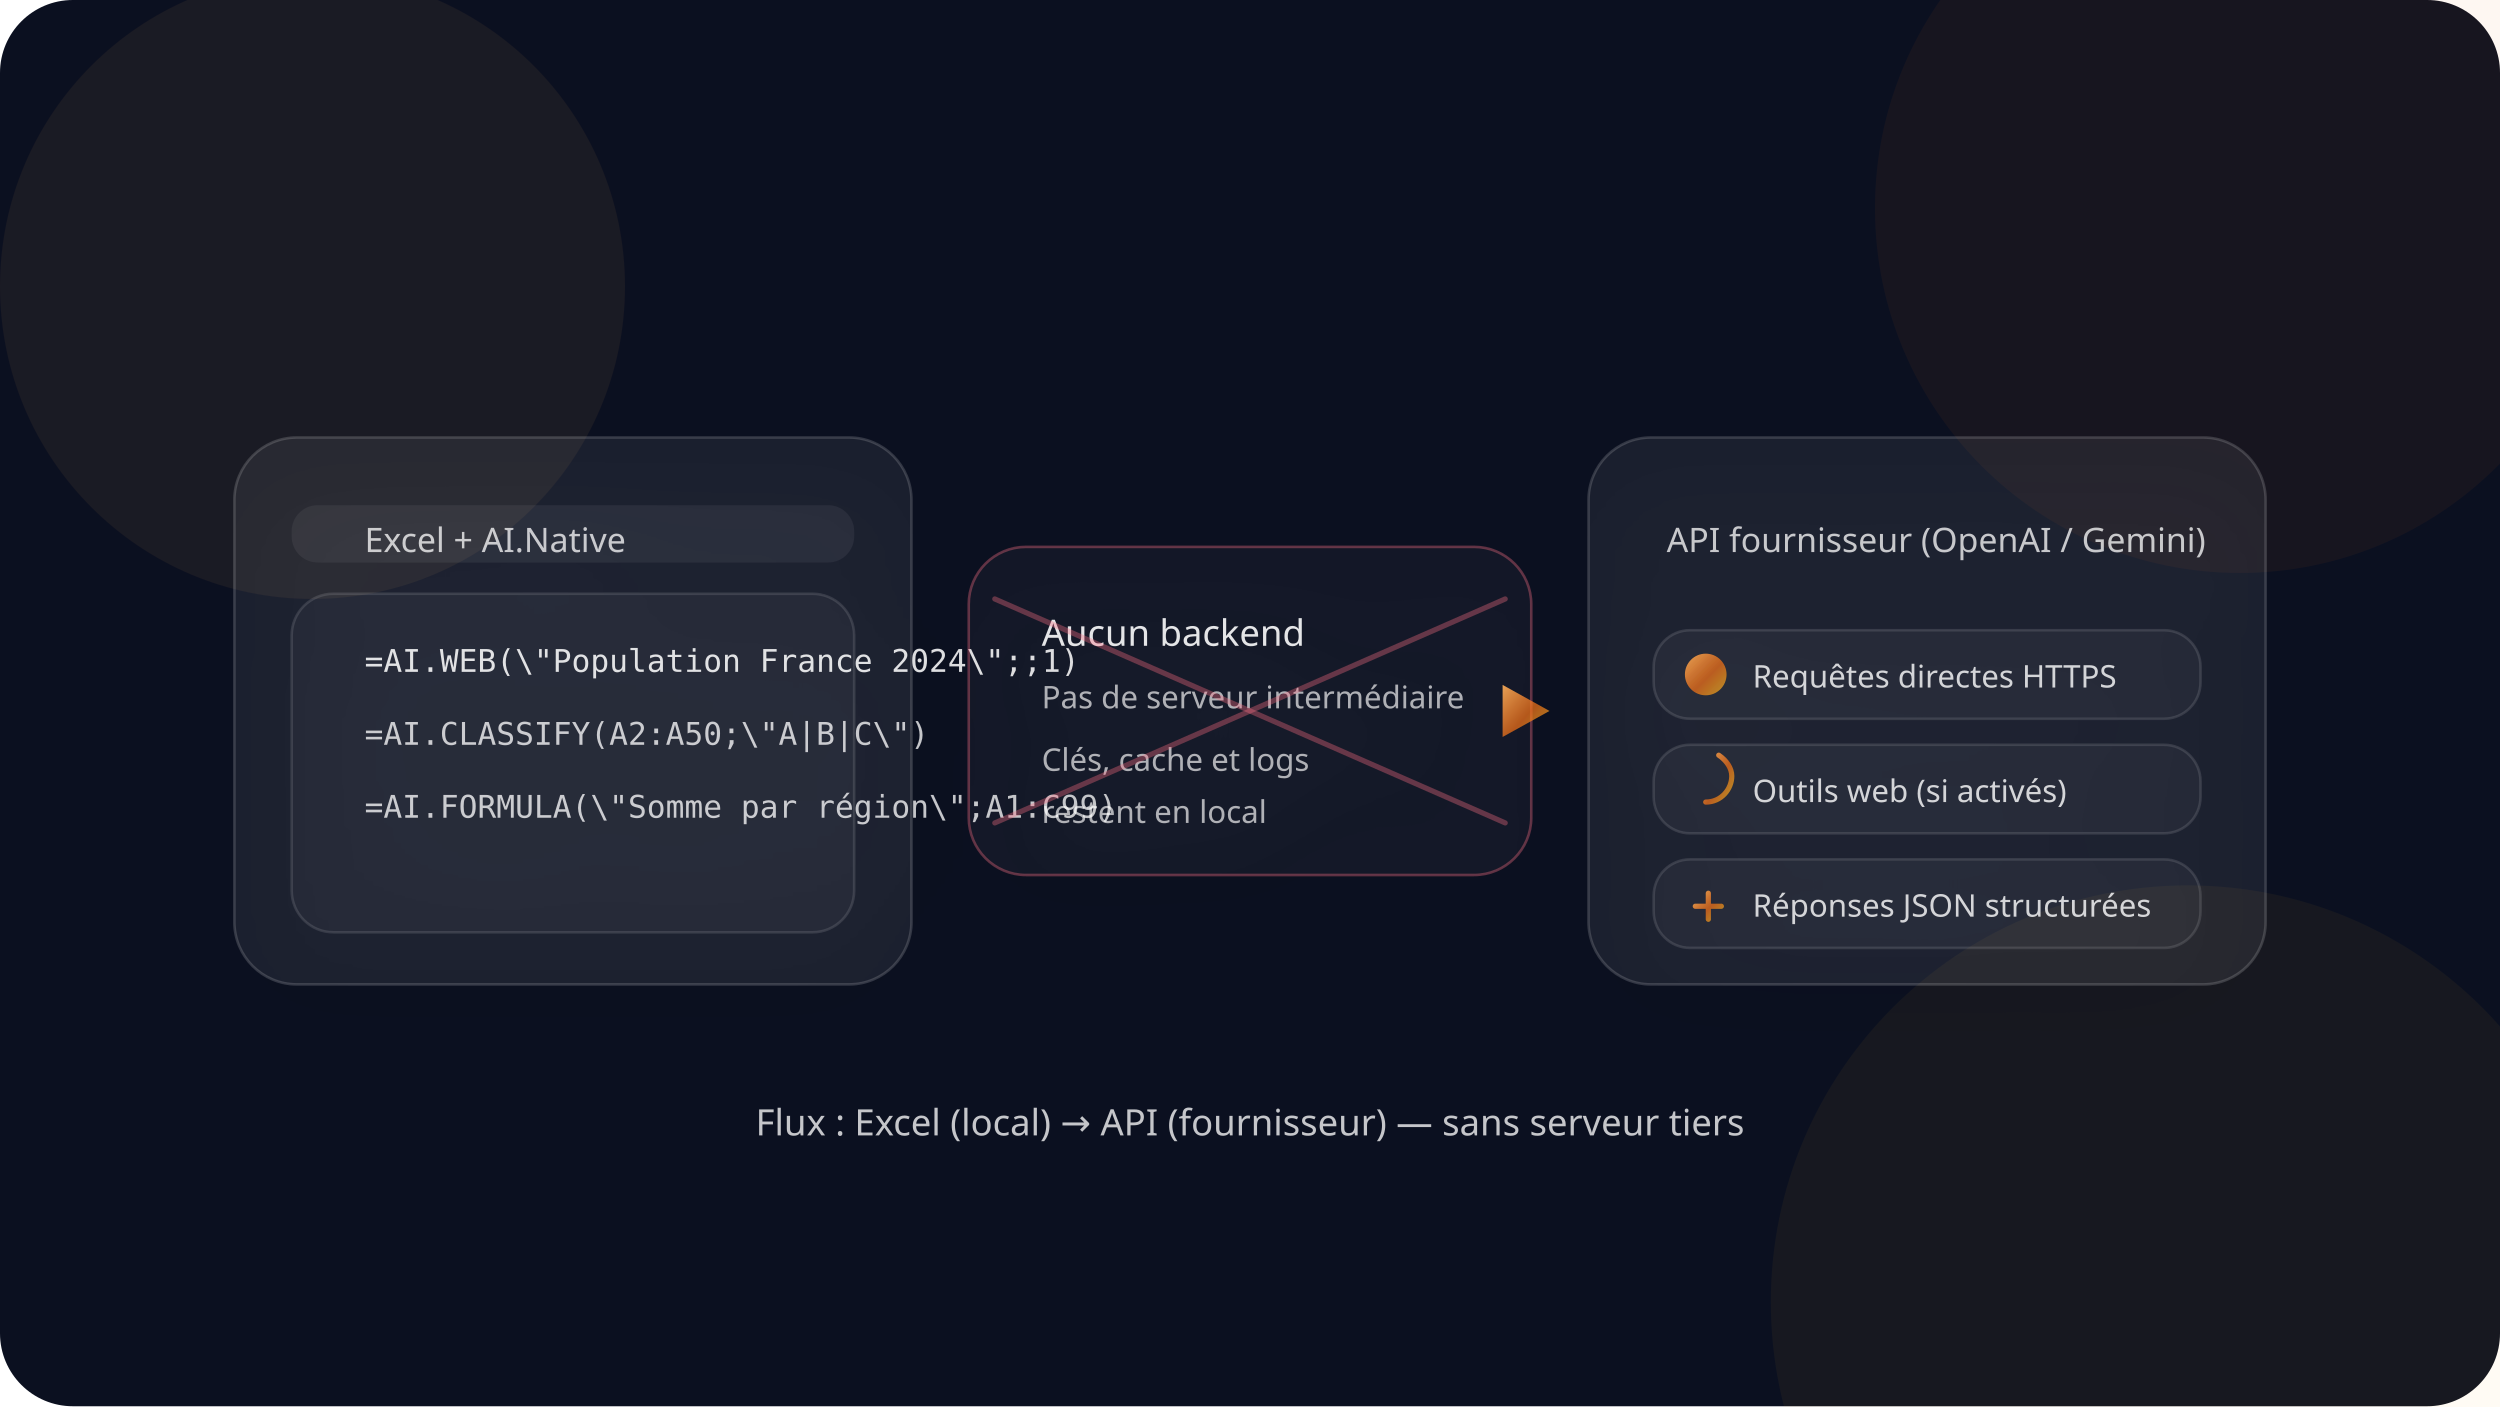
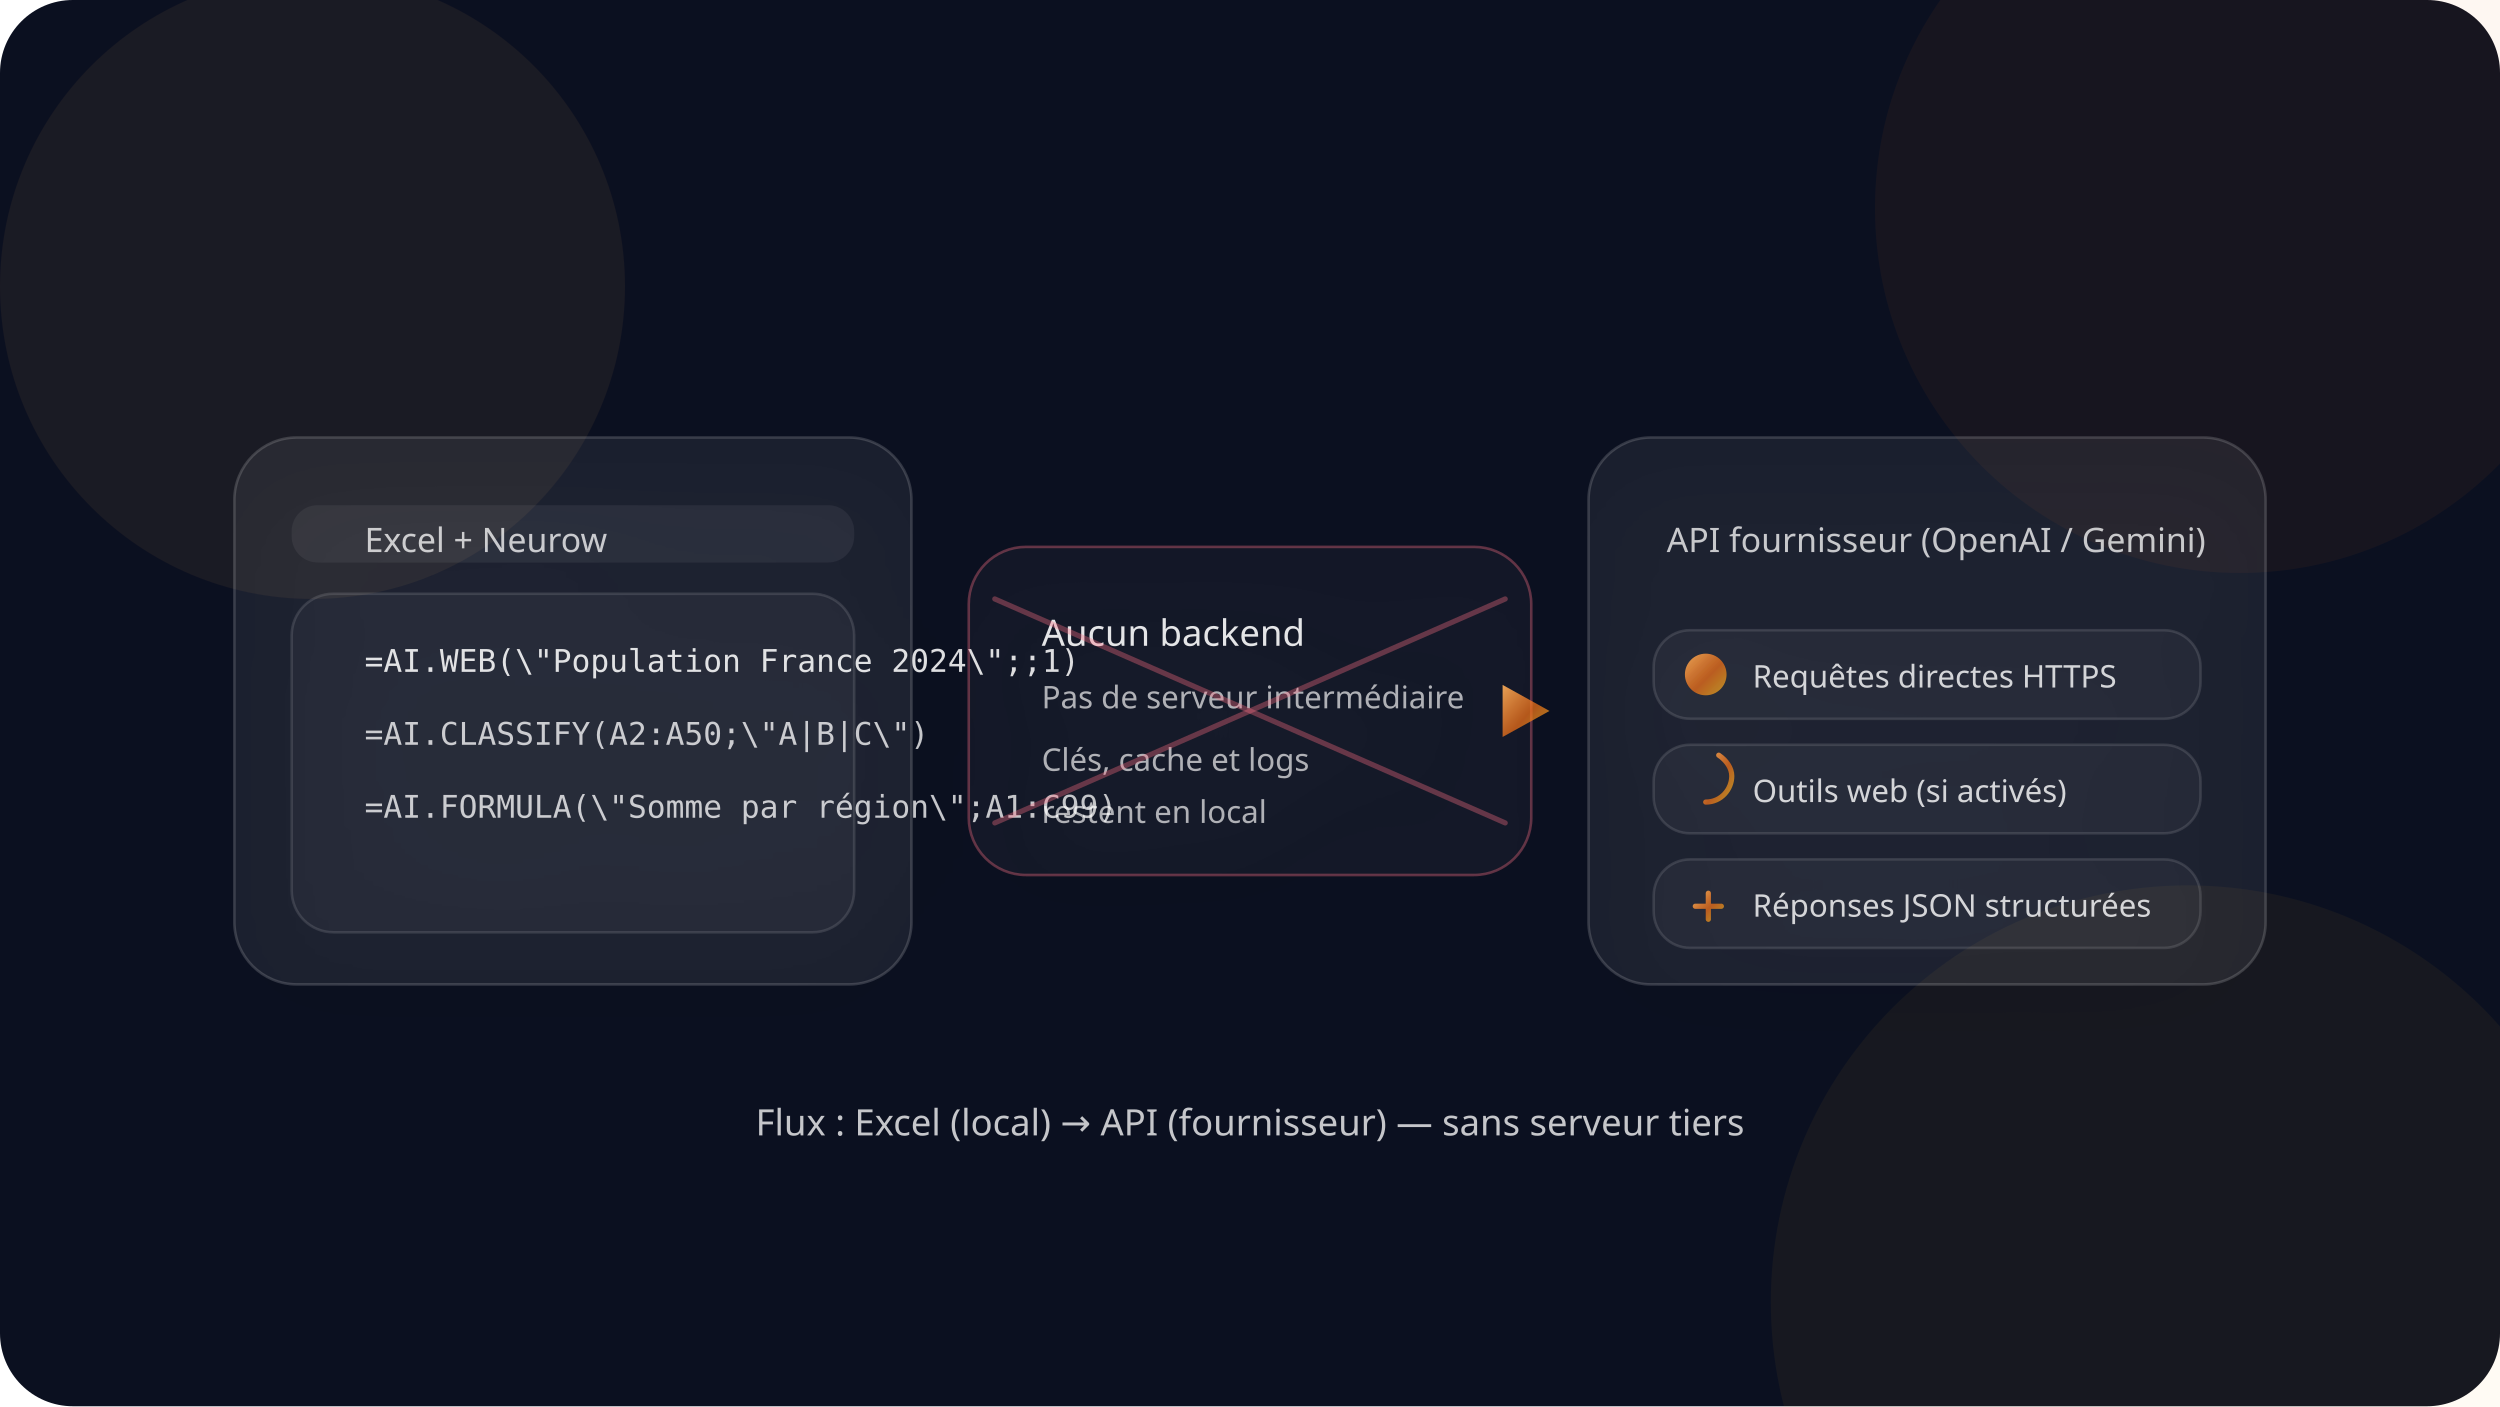
<svg xmlns="http://www.w3.org/2000/svg" width="960" height="540" viewBox="0 0 960 540" role="img" aria-label="Flux de données : Excel vers l’API, sans serveur intermédiaire">
  <defs>
    <linearGradient id="g1" x1="0" x2="1" y1="0" y2="1">
      <stop offset="0" stop-color="#FFB15C" stop-opacity="0.9" />
      <stop offset="0.55" stop-color="#F97316" stop-opacity="0.7" />
      <stop offset="1" stop-color="#FBBF24" stop-opacity="0.7" />
    </linearGradient>
    <filter id="s" x="-20%" y="-20%" width="140%" height="140%">
      <feDropShadow dx="0" dy="14" stdDeviation="18" flood-color="#000" flood-opacity="0.35" />
    </filter>
  </defs>
  <rect x="0" y="0" width="960" height="540" rx="28" fill="#0b1020" />
  <g opacity="0.55">
    <circle cx="120" cy="110" r="120" fill="#FFB15C" opacity="0.12" />
    <circle cx="860" cy="80" r="140" fill="#F97316" opacity="0.10" />
    <circle cx="840" cy="500" r="160" fill="#FBBF24" opacity="0.09" />
  </g>
  <g filter="url(#s)">
    <rect x="90" y="168" width="260" height="210" rx="24" fill="rgba(255,255,255,0.06)" stroke="rgba(255,255,255,0.16)" />
    <rect x="112" y="194" width="216" height="22" rx="10" fill="rgba(255,255,255,0.06)" />
    <rect x="112" y="228" width="216" height="130" rx="16" fill="rgba(255,255,255,0.04)" stroke="rgba(255,255,255,0.12)" />
-     <text x="140" y="212" font-family="ui-sans-serif,system-ui" font-size="13" fill="rgba(255,255,255,0.75)">Excel + AI.Native</text>
+     <text x="140" y="212" font-family="ui-sans-serif,system-ui" font-size="13" fill="rgba(255,255,255,0.75)">Excel + Neurow</text>
    <text x="140" y="258" font-family="ui-monospace,Menlo,monospace" font-size="12" fill="rgba(255,255,255,0.86)">=AI.WEB(\"Population France 2024\";;1)</text>
    <text x="140" y="286" font-family="ui-monospace,Menlo,monospace" font-size="12" fill="rgba(255,255,255,0.76)">=AI.CLASSIFY(A2:A50;\"A|B|C\")</text>
    <text x="140" y="314" font-family="ui-monospace,Menlo,monospace" font-size="12" fill="rgba(255,255,255,0.76)">=AI.FORMULA(\"Somme par région\";A1:C99)</text>
  </g>
  <g filter="url(#s)">
    <rect x="610" y="168" width="260" height="210" rx="24" fill="rgba(255,255,255,0.06)" stroke="rgba(255,255,255,0.16)" />
    <text x="640" y="212" font-family="ui-sans-serif,system-ui" font-size="13" fill="rgba(255,255,255,0.75)">API fournisseur (OpenAI / Gemini)</text>
    <g transform="translate(635 242)">
      <rect x="0" y="0" width="210" height="34" rx="14" fill="rgba(255,255,255,0.04)" stroke="rgba(255,255,255,0.12)" />
      <circle cx="20" cy="17" r="8" fill="url(#g1)" />
      <text x="38" y="22" font-family="ui-sans-serif,system-ui" font-size="12" fill="rgba(255,255,255,0.80)">Requêtes directes HTTPS</text>
    </g>
    <g transform="translate(635 286)">
      <rect x="0" y="0" width="210" height="34" rx="14" fill="rgba(255,255,255,0.04)" stroke="rgba(255,255,255,0.12)" />
      <path d="M20 22c6 0 10-5 10-10 0-3-2-6-5-8" fill="none" stroke="url(#g1)" stroke-width="2" stroke-linecap="round" />
      <text x="38" y="22" font-family="ui-sans-serif,system-ui" font-size="12" fill="rgba(255,255,255,0.80)">Outils web (si activés)</text>
    </g>
    <g transform="translate(635 330)">
      <rect x="0" y="0" width="210" height="34" rx="14" fill="rgba(255,255,255,0.04)" stroke="rgba(255,255,255,0.12)" />
      <path d="M16 18h10m-5-5v10" stroke="url(#g1)" stroke-width="2" stroke-linecap="round" />
      <text x="38" y="22" font-family="ui-sans-serif,system-ui" font-size="12" fill="rgba(255,255,255,0.80)">Réponses JSON structurées</text>
    </g>
  </g>
  <g filter="url(#s)">
    <rect x="372" y="210" width="216" height="126" rx="22" fill="rgba(255,255,255,0.03)" stroke="rgba(251,113,133,0.35)" />
    <text x="400" y="248" font-family="ui-sans-serif,system-ui" font-size="14" fill="rgba(255,255,255,0.88)">Aucun backend</text>
    <text x="400" y="272" font-family="ui-sans-serif,system-ui" font-size="12" fill="rgba(255,255,255,0.66)">Pas de serveur intermédiaire</text>
    <text x="400" y="296" font-family="ui-sans-serif,system-ui" font-size="12" fill="rgba(255,255,255,0.66)">Clés, cache et logs</text>
    <text x="400" y="316" font-family="ui-sans-serif,system-ui" font-size="12" fill="rgba(255,255,255,0.66)">restent en local</text>
    <path d="M382 230l196 86" stroke="rgba(251,113,133,0.35)" stroke-width="2" stroke-linecap="round" />
    <path d="M578 230l-196 86" stroke="rgba(251,113,133,0.35)" stroke-width="2" stroke-linecap="round" />
  </g>
  <path d="M360 273h240" stroke="url(#g1)" stroke-width="4" stroke-linecap="round" />
  <path d="M595 273l-18-10v20z" fill="url(#g1)" />
  <text x="480" y="436" text-anchor="middle" font-family="ui-sans-serif,system-ui" font-size="14" fill="rgba(255,255,255,0.76)">
    Flux : Excel (local) → API (fournisseur) — sans serveur tiers
  </text>
</svg>
